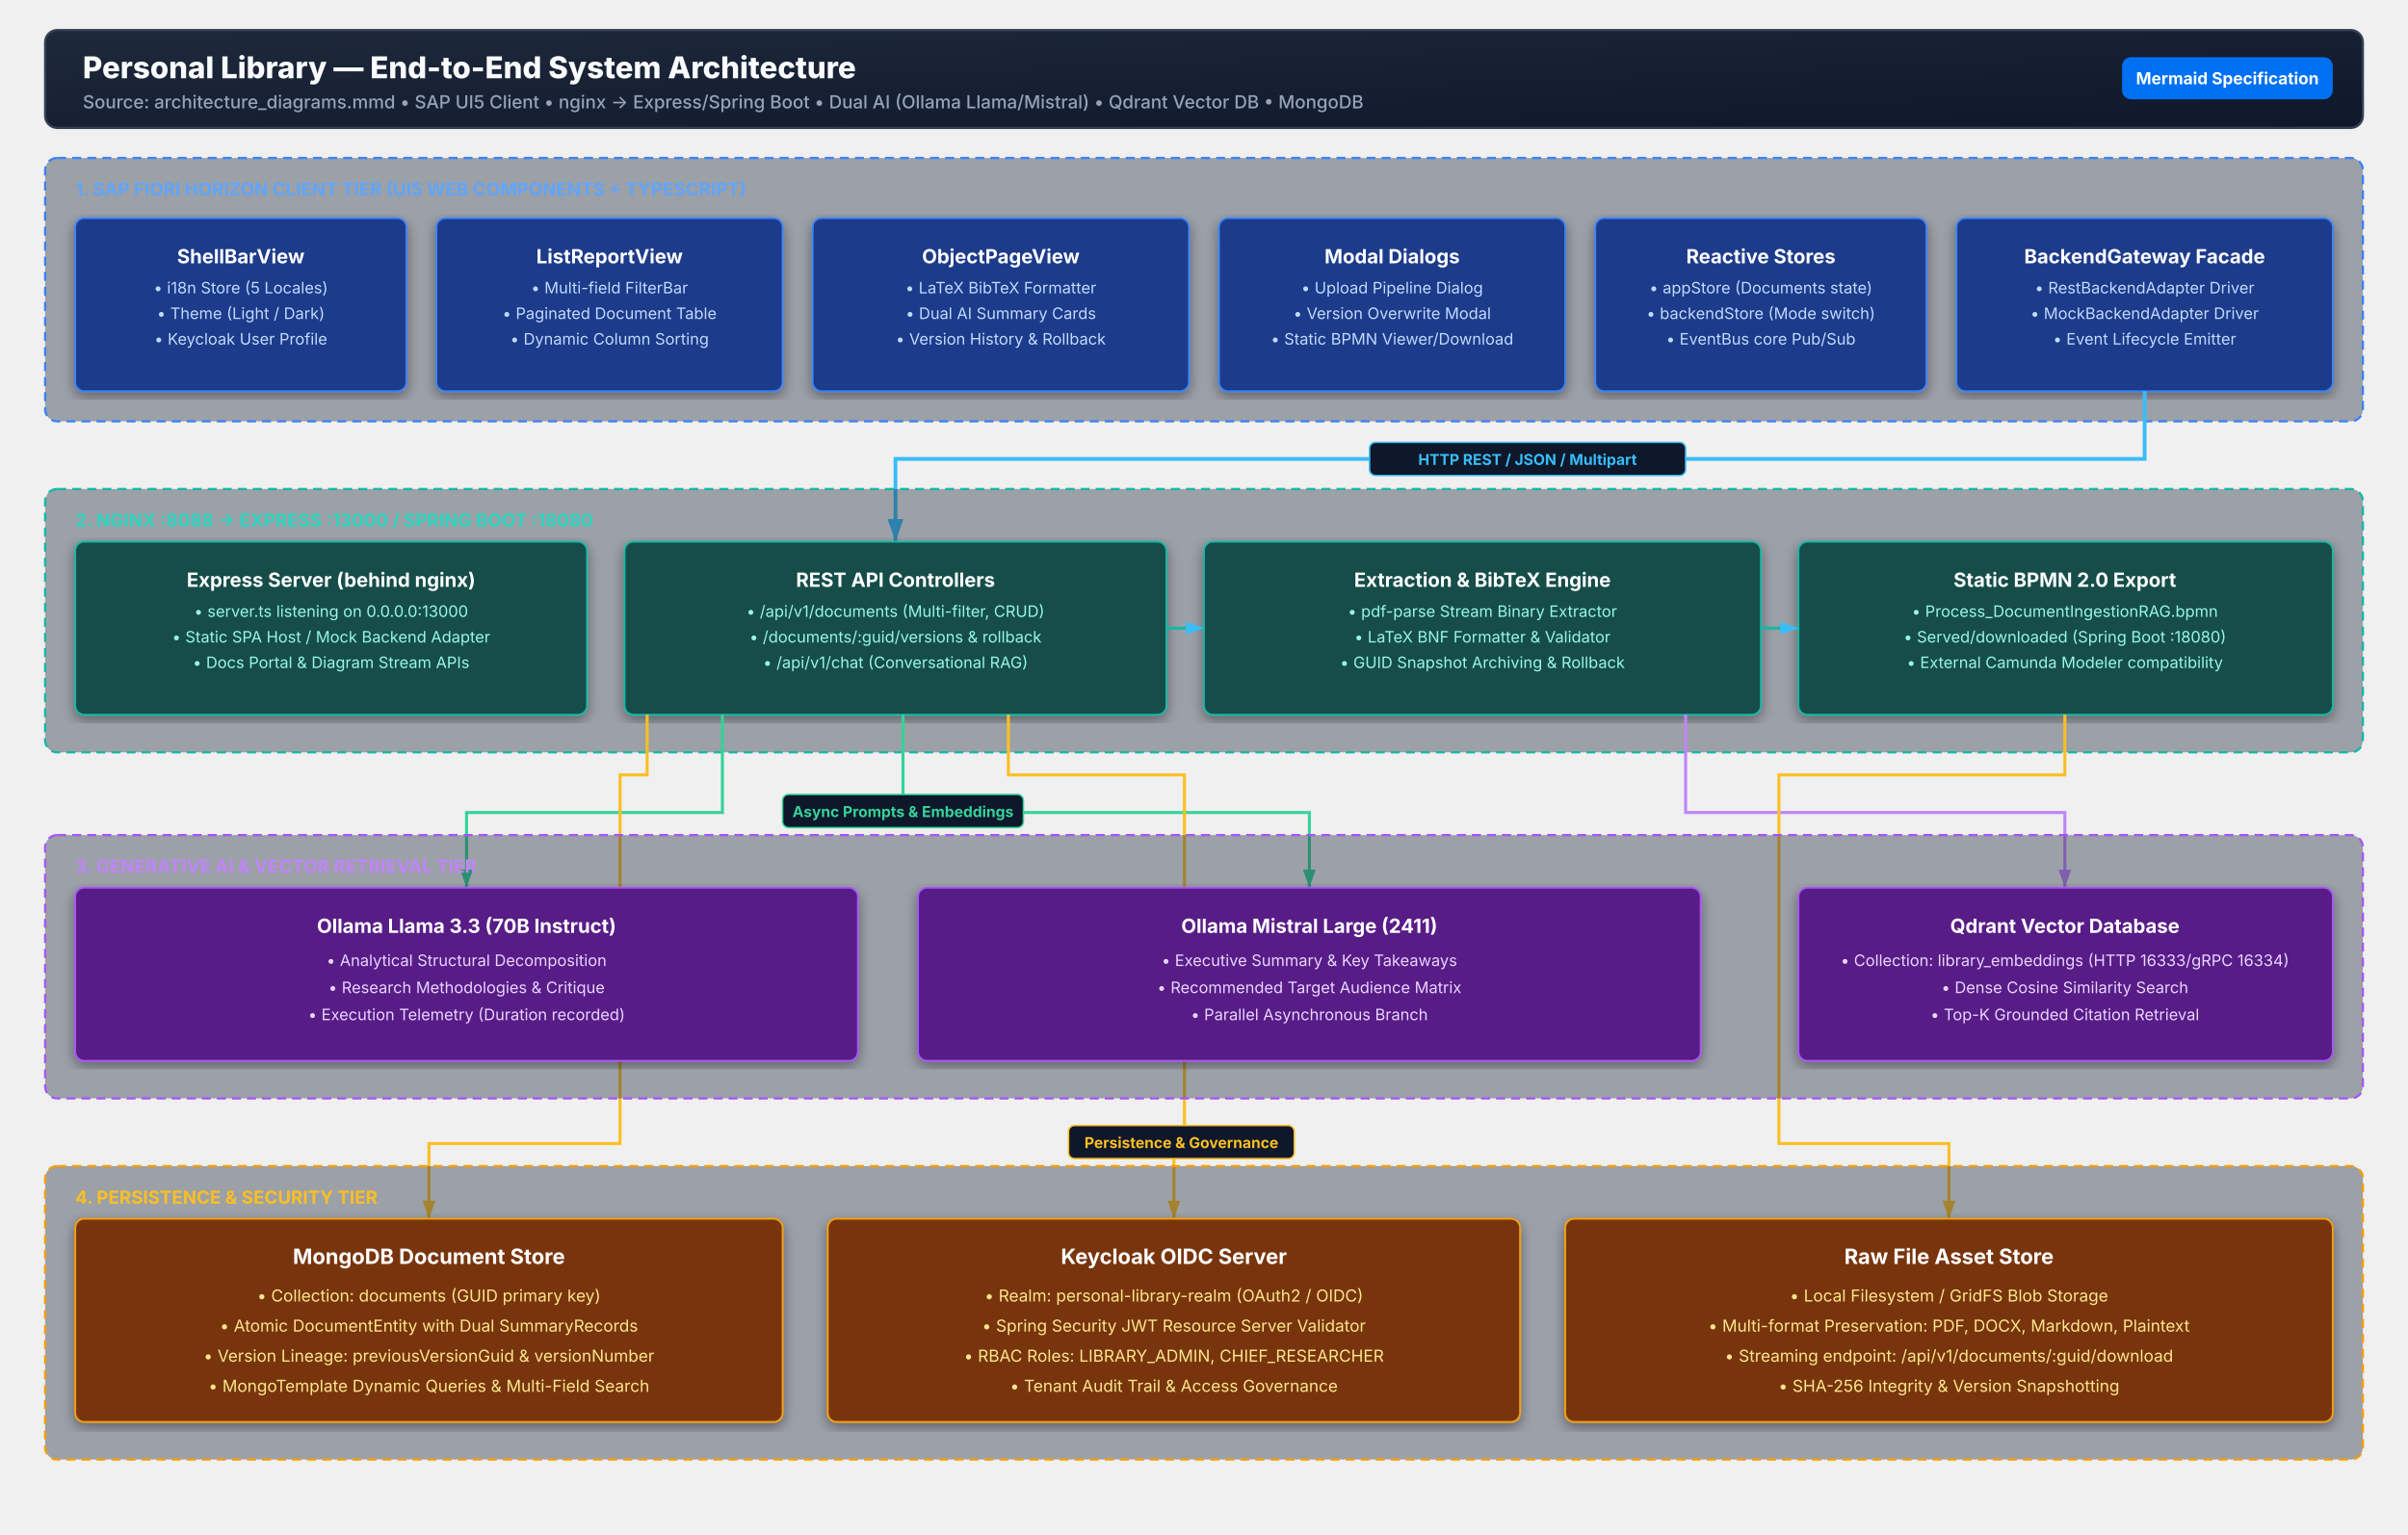
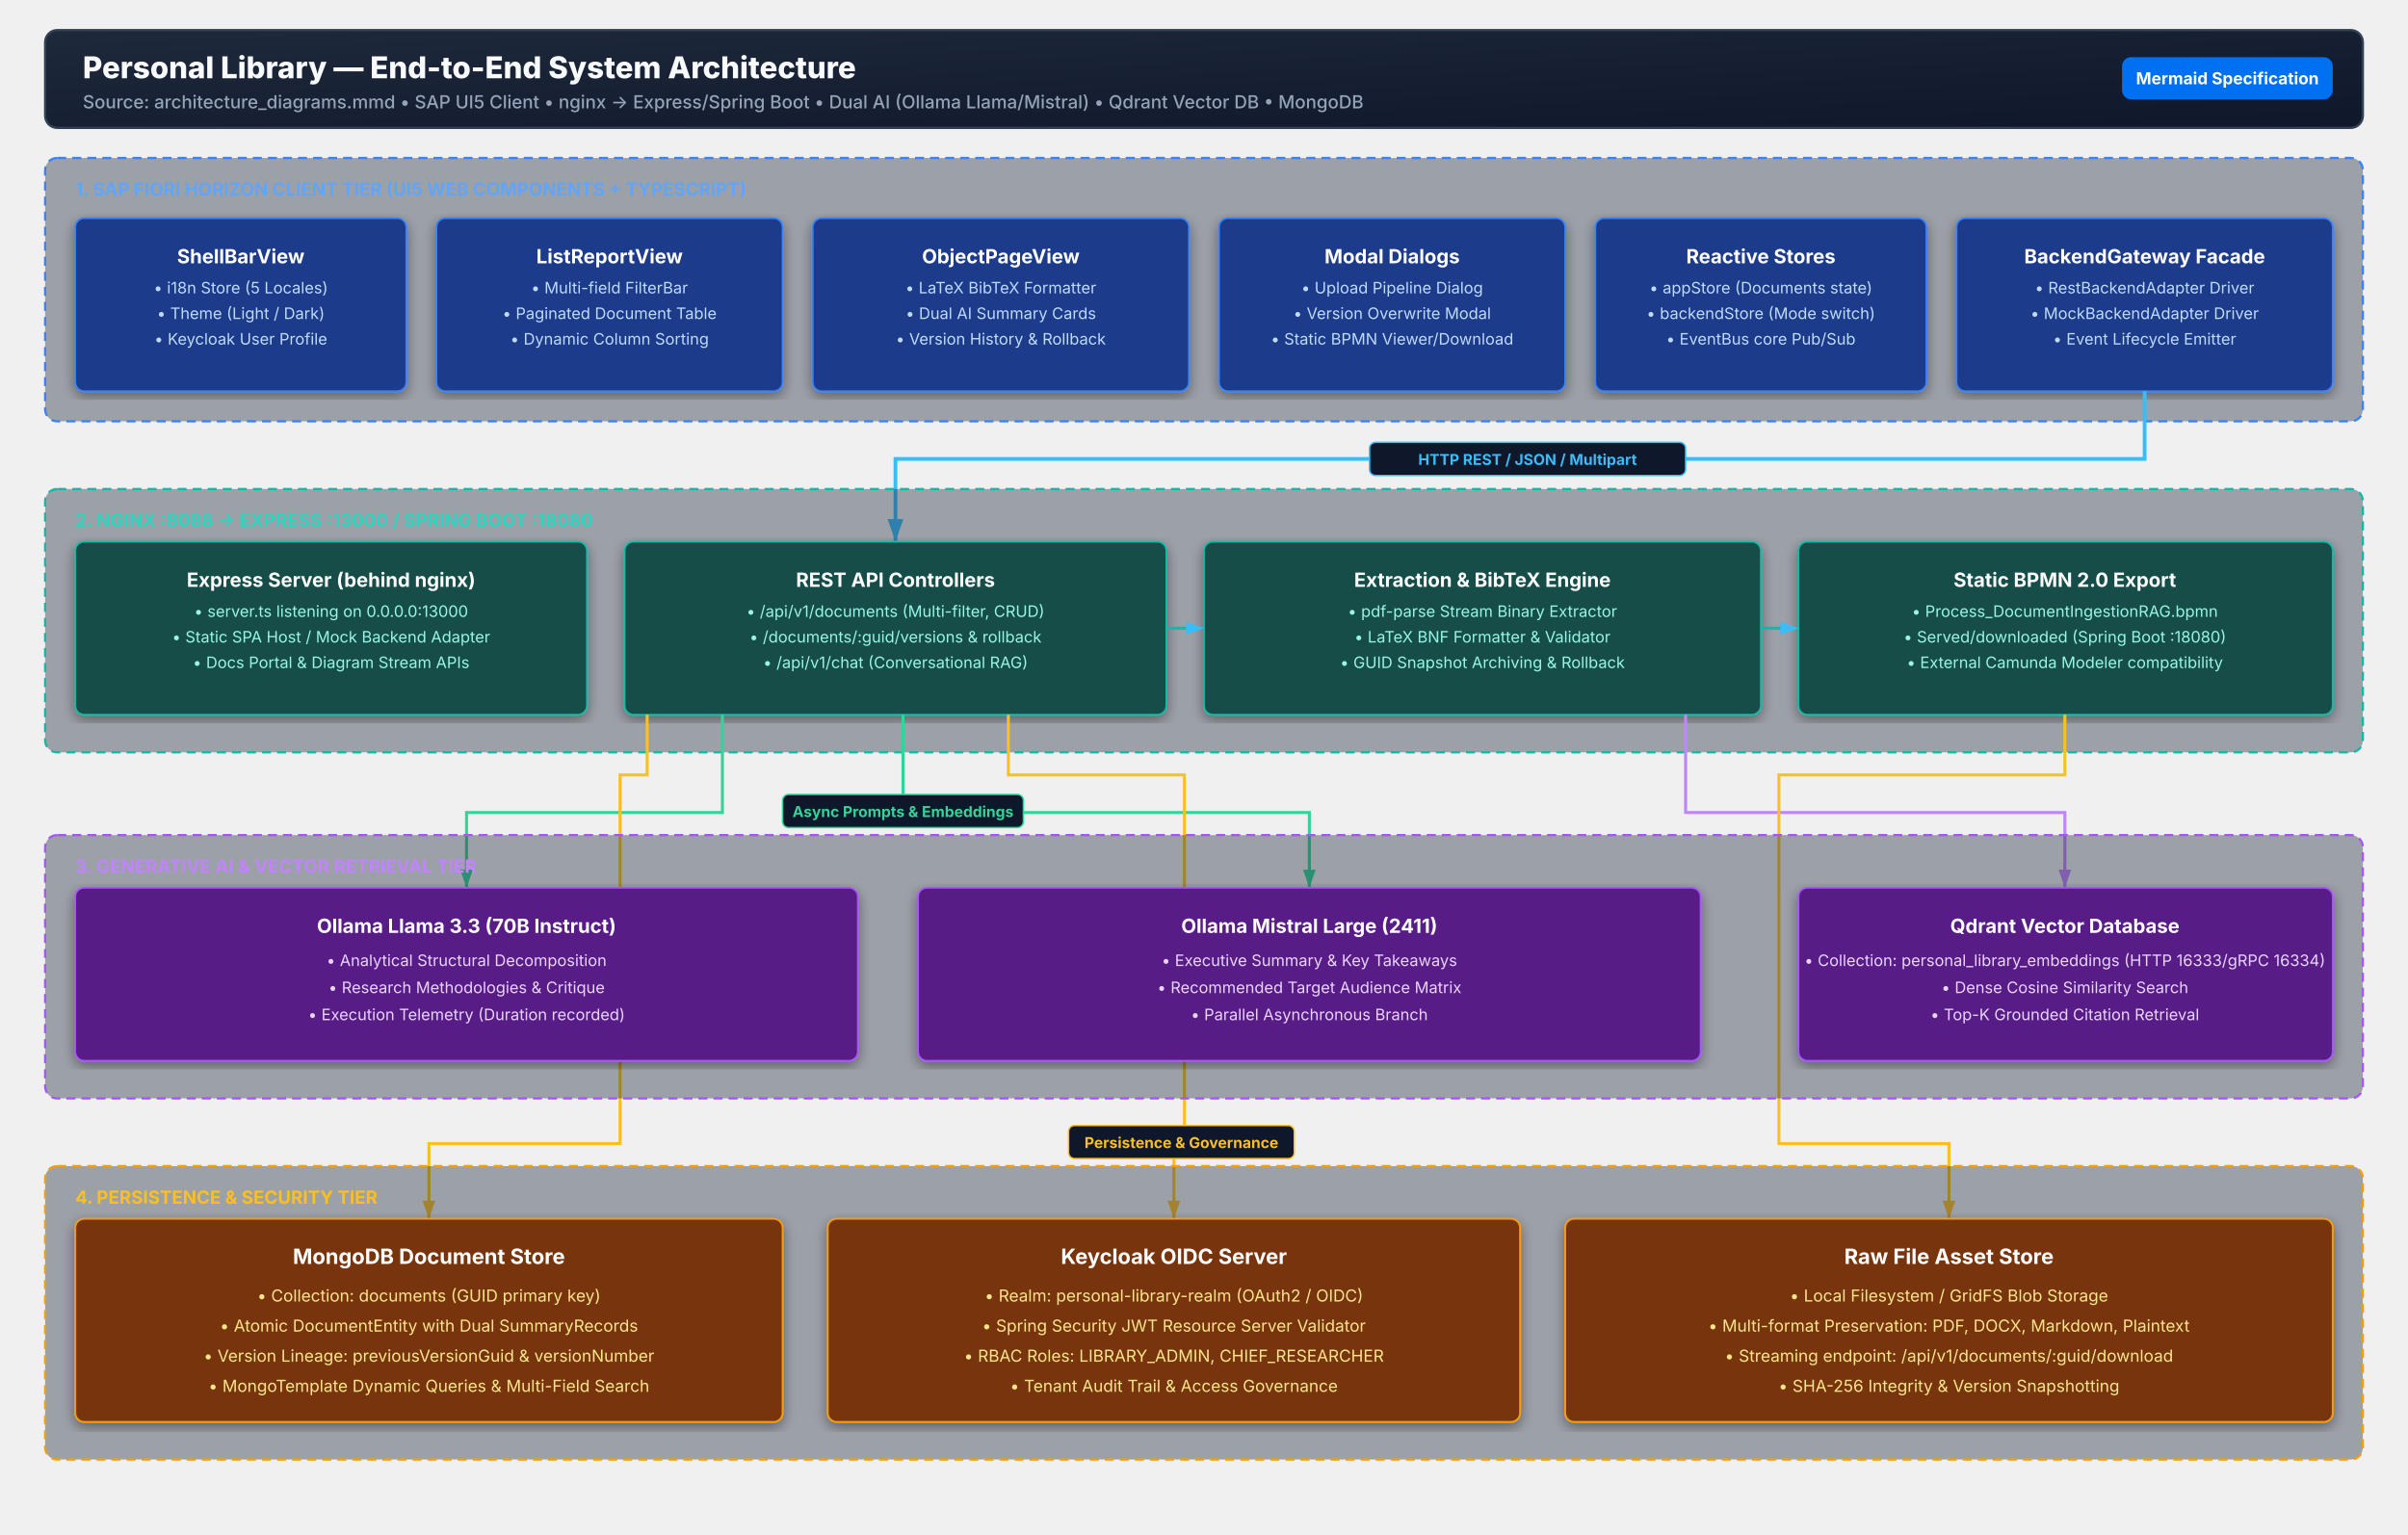
<svg xmlns="http://www.w3.org/2000/svg" viewBox="0 0 1600 1020" width="1600" height="1020" style="background:#0f172a; font-family:'Inter', -apple-system, BlinkMacSystemFont, 'Segoe UI', Roboto, sans-serif;">
  <defs>
    <linearGradient id="hdr-grad" x1="0%" y1="0%" x2="100%" y2="100%">
      <stop offset="0%" stop-color="#1e293b" />
      <stop offset="100%" stop-color="#0f172a" />
    </linearGradient>
    <marker id="mmd-arrow" viewBox="0 0 10 10" refX="10" refY="5" markerWidth="6" markerHeight="6" orient="auto">
      <path d="M 0 1.5 L 10 5 L 0 8.5 z" fill="#38bdf8" />
    </marker>
    <marker id="mmd-arrow-green" viewBox="0 0 10 10" refX="10" refY="5" markerWidth="6" markerHeight="6" orient="auto">
      <path d="M 0 1.5 L 10 5 L 0 8.5 z" fill="#34d399" />
    </marker>
    <marker id="mmd-arrow-purple" viewBox="0 0 10 10" refX="10" refY="5" markerWidth="6" markerHeight="6" orient="auto">
      <path d="M 0 1.5 L 10 5 L 0 8.5 z" fill="#c084fc" />
    </marker>
    <marker id="mmd-arrow-amber" viewBox="0 0 10 10" refX="10" refY="5" markerWidth="6" markerHeight="6" orient="auto">
      <path d="M 0 1.5 L 10 5 L 0 8.5 z" fill="#fbbf24" />
    </marker>
    <filter id="card-shadow" x="-5%" y="-5%" width="110%" height="110%">
      <feDropShadow dx="0" dy="3" stdDeviation="4" flood-color="#000000" flood-opacity="0.4" />
    </filter>
  </defs>
  <rect x="30" y="20" width="1540" height="65" rx="8" fill="url(#hdr-grad)" stroke="#334155" stroke-width="1.5" />
  <text x="55" y="52" font-size="20" font-weight="800" fill="#f8fafc">Personal Library — End-to-End System Architecture</text>
  <text x="55" y="72" font-size="12" font-weight="500" fill="#94a3b8">Source: architecture_diagrams.mmd • SAP UI5 Client • nginx -&gt; Express/Spring Boot • Dual AI (Ollama Llama/Mistral) • Qdrant Vector DB • MongoDB</text>
  <rect x="1410" y="38" width="140" height="28" rx="6" fill="#0070f2" />
  <text x="1480" y="56" font-size="11" font-weight="700" fill="#ffffff" text-anchor="middle">Mermaid Specification</text>
  <rect x="30" y="105" width="1540" height="175" rx="8" fill="#1e293b" fill-opacity="0.4" stroke="#3b82f6" stroke-width="1.5" stroke-dasharray="6 4" />
  <text x="50" y="130" font-size="12" font-weight="700" fill="#60a5fa">1. SAP FIORI HORIZON CLIENT TIER (UI5 WEB COMPONENTS + TYPESCRIPT)</text>
  <g filter="url(#card-shadow)">
    <rect x="50" y="145" width="220" height="115" rx="6" fill="#1e3a8a" stroke="#3b82f6" stroke-width="1.2" />
    <text x="160" y="175" font-size="13" font-weight="700" fill="#ffffff" text-anchor="middle">ShellBarView</text>
    <text x="160" y="195" font-size="10.5" fill="#bfdbfe" text-anchor="middle">• i18n Store (5 Locales)</text>
    <text x="160" y="212" font-size="10.5" fill="#bfdbfe" text-anchor="middle">• Theme (Light / Dark)</text>
    <text x="160" y="229" font-size="10.5" fill="#bfdbfe" text-anchor="middle">• Keycloak User Profile</text>
  </g>
  <g filter="url(#card-shadow)">
    <rect x="290" y="145" width="230" height="115" rx="6" fill="#1e3a8a" stroke="#3b82f6" stroke-width="1.2" />
    <text x="405" y="175" font-size="13" font-weight="700" fill="#ffffff" text-anchor="middle">ListReportView</text>
    <text x="405" y="195" font-size="10.5" fill="#bfdbfe" text-anchor="middle">• Multi-field FilterBar</text>
    <text x="405" y="212" font-size="10.5" fill="#bfdbfe" text-anchor="middle">• Paginated Document Table</text>
    <text x="405" y="229" font-size="10.5" fill="#bfdbfe" text-anchor="middle">• Dynamic Column Sorting</text>
  </g>
  <g filter="url(#card-shadow)">
    <rect x="540" y="145" width="250" height="115" rx="6" fill="#1e3a8a" stroke="#3b82f6" stroke-width="1.2" />
    <text x="665" y="175" font-size="13" font-weight="700" fill="#ffffff" text-anchor="middle">ObjectPageView</text>
    <text x="665" y="195" font-size="10.5" fill="#bfdbfe" text-anchor="middle">• LaTeX BibTeX Formatter</text>
    <text x="665" y="212" font-size="10.5" fill="#bfdbfe" text-anchor="middle">• Dual AI Summary Cards</text>
    <text x="665" y="229" font-size="10.5" fill="#bfdbfe" text-anchor="middle">• Version History &amp; Rollback</text>
  </g>
  <g filter="url(#card-shadow)">
    <rect x="810" y="145" width="230" height="115" rx="6" fill="#1e3a8a" stroke="#3b82f6" stroke-width="1.2" />
    <text x="925" y="175" font-size="13" font-weight="700" fill="#ffffff" text-anchor="middle">Modal Dialogs</text>
    <text x="925" y="195" font-size="10.5" fill="#bfdbfe" text-anchor="middle">• Upload Pipeline Dialog</text>
    <text x="925" y="212" font-size="10.5" fill="#bfdbfe" text-anchor="middle">• Version Overwrite Modal</text>
    <text x="925" y="229" font-size="10.5" fill="#bfdbfe" text-anchor="middle">• Static BPMN Viewer/Download</text>
  </g>
  <g filter="url(#card-shadow)">
    <rect x="1060" y="145" width="220" height="115" rx="6" fill="#1e3a8a" stroke="#3b82f6" stroke-width="1.2" />
    <text x="1170" y="175" font-size="13" font-weight="700" fill="#ffffff" text-anchor="middle">Reactive Stores</text>
    <text x="1170" y="195" font-size="10.5" fill="#bfdbfe" text-anchor="middle">• appStore (Documents state)</text>
    <text x="1170" y="212" font-size="10.5" fill="#bfdbfe" text-anchor="middle">• backendStore (Mode switch)</text>
    <text x="1170" y="229" font-size="10.5" fill="#bfdbfe" text-anchor="middle">• EventBus core Pub/Sub</text>
  </g>
  <g filter="url(#card-shadow)">
    <rect x="1300" y="145" width="250" height="115" rx="6" fill="#1e3a8a" stroke="#3b82f6" stroke-width="1.2" />
    <text x="1425" y="175" font-size="13" font-weight="700" fill="#ffffff" text-anchor="middle">BackendGateway Facade</text>
    <text x="1425" y="195" font-size="10.5" fill="#bfdbfe" text-anchor="middle">• RestBackendAdapter Driver</text>
    <text x="1425" y="212" font-size="10.5" fill="#bfdbfe" text-anchor="middle">• MockBackendAdapter Driver</text>
    <text x="1425" y="229" font-size="10.5" fill="#bfdbfe" text-anchor="middle">• Event Lifecycle Emitter</text>
  </g>
  <path d="M 1425 260 L 1425 305 L 595 305 L 595 360" fill="none" stroke="#38bdf8" stroke-width="2.5" marker-end="url(#mmd-arrow)" />
  <rect x="910" y="294" width="210" height="22" rx="4" fill="#0f172a" stroke="#38bdf8" stroke-width="1" />
  <text x="1015" y="309" font-size="10" font-weight="700" fill="#38bdf8" text-anchor="middle">HTTP REST / JSON / Multipart</text>
  <rect x="30" y="325" width="1540" height="175" rx="8" fill="#1e293b" fill-opacity="0.4" stroke="#14b8a6" stroke-width="1.5" stroke-dasharray="6 4" />
  <text x="50" y="350" font-size="12" font-weight="700" fill="#2dd4bf">2. NGINX :8088 -&gt; EXPRESS :13000 / SPRING BOOT :18080</text>
  <g filter="url(#card-shadow)">
    <rect x="50" y="360" width="340" height="115" rx="6" fill="#134e4a" stroke="#14b8a6" stroke-width="1.2" />
    <text x="220" y="390" font-size="13" font-weight="700" fill="#ffffff" text-anchor="middle">Express Server (behind nginx)</text>
    <text x="220" y="410" font-size="10.5" fill="#99f6e4" text-anchor="middle">• server.ts listening on 0.0.0.0:13000</text>
    <text x="220" y="427" font-size="10.5" fill="#99f6e4" text-anchor="middle">• Static SPA Host / Mock Backend Adapter</text>
    <text x="220" y="444" font-size="10.5" fill="#99f6e4" text-anchor="middle">• Docs Portal &amp; Diagram Stream APIs</text>
  </g>
  <g filter="url(#card-shadow)">
    <rect x="415" y="360" width="360" height="115" rx="6" fill="#134e4a" stroke="#14b8a6" stroke-width="1.2" />
    <text x="595" y="390" font-size="13" font-weight="700" fill="#ffffff" text-anchor="middle">REST API Controllers</text>
    <text x="595" y="410" font-size="10.5" fill="#99f6e4" text-anchor="middle">• /api/v1/documents (Multi-filter, CRUD)</text>
    <text x="595" y="427" font-size="10.5" fill="#99f6e4" text-anchor="middle">• /documents/:guid/versions &amp; rollback</text>
    <text x="595" y="444" font-size="10.5" fill="#99f6e4" text-anchor="middle">• /api/v1/chat (Conversational RAG)</text>
  </g>
  <g filter="url(#card-shadow)">
    <rect x="800" y="360" width="370" height="115" rx="6" fill="#134e4a" stroke="#14b8a6" stroke-width="1.2" />
    <text x="985" y="390" font-size="13" font-weight="700" fill="#ffffff" text-anchor="middle">Extraction &amp; BibTeX Engine</text>
    <text x="985" y="410" font-size="10.5" fill="#99f6e4" text-anchor="middle">• pdf-parse Stream Binary Extractor</text>
    <text x="985" y="427" font-size="10.5" fill="#99f6e4" text-anchor="middle">• LaTeX BNF Formatter &amp; Validator</text>
    <text x="985" y="444" font-size="10.5" fill="#99f6e4" text-anchor="middle">• GUID Snapshot Archiving &amp; Rollback</text>
  </g>
  <g filter="url(#card-shadow)">
    <rect x="1195" y="360" width="355" height="115" rx="6" fill="#134e4a" stroke="#14b8a6" stroke-width="1.2" />
    <text x="1372" y="390" font-size="13" font-weight="700" fill="#ffffff" text-anchor="middle">Static BPMN 2.0 Export</text>
    <text x="1372" y="410" font-size="10.5" fill="#99f6e4" text-anchor="middle">• Process_DocumentIngestionRAG.bpmn</text>
    <text x="1372" y="427" font-size="10.5" fill="#99f6e4" text-anchor="middle">• Served/downloaded (Spring Boot :18080)</text>
    <text x="1372" y="444" font-size="10.5" fill="#99f6e4" text-anchor="middle">• External Camunda Modeler compatibility</text>
  </g>
  <path d="M 775 417.5 L 800 417.5" fill="none" stroke="#14b8a6" stroke-width="2" marker-end="url(#mmd-arrow)" />
  <path d="M 1170 417.5 L 1195 417.5" fill="none" stroke="#14b8a6" stroke-width="2" marker-end="url(#mmd-arrow)" />
  <path d="M 480 475 L 480 540 L 310 540 L 310 590" fill="none" stroke="#34d399" stroke-width="2" marker-end="url(#mmd-arrow-green)" />
  <path d="M 600 475 L 600 540 L 870 540 L 870 590" fill="none" stroke="#34d399" stroke-width="2" marker-end="url(#mmd-arrow-green)" />
  <path d="M 1120 475 L 1120 540 L 1372 540 L 1372 590" fill="none" stroke="#c084fc" stroke-width="2" marker-end="url(#mmd-arrow-purple)" />
  <rect x="520" y="528" width="160" height="22" rx="4" fill="#0f172a" stroke="#34d399" stroke-width="1" />
  <text x="600" y="543" font-size="10" font-weight="700" fill="#34d399" text-anchor="middle">Async Prompts &amp; Embeddings</text>
  <path d="M 430 475 L 430 515 L 412 515 L 412 760 L 285 760 L 285 810" fill="none" stroke="#fbbf24" stroke-width="2" marker-end="url(#mmd-arrow-amber)" />
  <path d="M 670 475 L 670 515 L 787 515 L 787 760 L 780 760 L 780 810" fill="none" stroke="#fbbf24" stroke-width="2" marker-end="url(#mmd-arrow-amber)" />
  <path d="M 1372 475 L 1372 515 L 1182 515 L 1182 760 L 1295 760 L 1295 810" fill="none" stroke="#fbbf24" stroke-width="2" marker-end="url(#mmd-arrow-amber)" />
  <rect x="710" y="748" width="150" height="22" rx="4" fill="#0f172a" stroke="#fbbf24" stroke-width="1" />
  <text x="785" y="763" font-size="10" font-weight="700" fill="#fbbf24" text-anchor="middle">Persistence &amp; Governance</text>
  <rect x="30" y="555" width="1540" height="175" rx="8" fill="#1e293b" fill-opacity="0.4" stroke="#a855f7" stroke-width="1.5" stroke-dasharray="6 4" />
  <text x="50" y="580" font-size="12" font-weight="700" fill="#c084fc">3. GENERATIVE AI &amp; VECTOR RETRIEVAL TIER</text>
  <g filter="url(#card-shadow)">
    <rect x="50" y="590" width="520" height="115" rx="6" fill="#581c87" stroke="#a855f7" stroke-width="1.2" />
    <text x="310" y="620" font-size="13" font-weight="700" fill="#ffffff" text-anchor="middle">Ollama Llama 3.3 (70B Instruct)</text>
    <text x="310" y="642" font-size="10.5" fill="#e9d5ff" text-anchor="middle">• Analytical Structural Decomposition</text>
    <text x="310" y="660" font-size="10.5" fill="#e9d5ff" text-anchor="middle">• Research Methodologies &amp; Critique</text>
    <text x="310" y="678" font-size="10.5" fill="#e9d5ff" text-anchor="middle">• Execution Telemetry (Duration recorded)</text>
  </g>
  <g filter="url(#card-shadow)">
    <rect x="610" y="590" width="520" height="115" rx="6" fill="#581c87" stroke="#a855f7" stroke-width="1.2" />
    <text x="870" y="620" font-size="13" font-weight="700" fill="#ffffff" text-anchor="middle">Ollama Mistral Large (2411)</text>
    <text x="870" y="642" font-size="10.5" fill="#e9d5ff" text-anchor="middle">• Executive Summary &amp; Key Takeaways</text>
    <text x="870" y="660" font-size="10.5" fill="#e9d5ff" text-anchor="middle">• Recommended Target Audience Matrix</text>
    <text x="870" y="678" font-size="10.5" fill="#e9d5ff" text-anchor="middle">• Parallel Asynchronous Branch</text>
  </g>
  <g filter="url(#card-shadow)">
    <rect x="1195" y="590" width="355" height="115" rx="6" fill="#581c87" stroke="#a855f7" stroke-width="1.2" />
    <text x="1372" y="620" font-size="13" font-weight="700" fill="#ffffff" text-anchor="middle">Qdrant Vector Database</text>
-     <text x="1372" y="642" font-size="10.5" fill="#e9d5ff" text-anchor="middle">• Collection: library_embeddings (HTTP 16333/gRPC 16334)</text>
+     <text x="1372" y="642" font-size="10.5" fill="#e9d5ff" text-anchor="middle">• Collection: personal_library_embeddings (HTTP 16333/gRPC 16334)</text>
    <text x="1372" y="660" font-size="10.5" fill="#e9d5ff" text-anchor="middle">• Dense Cosine Similarity Search</text>
    <text x="1372" y="678" font-size="10.5" fill="#e9d5ff" text-anchor="middle">• Top-K Grounded Citation Retrieval</text>
  </g>
  <rect x="30" y="775" width="1540" height="195" rx="8" fill="#1e293b" fill-opacity="0.4" stroke="#f59e0b" stroke-width="1.5" stroke-dasharray="6 4" />
  <text x="50" y="800" font-size="12" font-weight="700" fill="#fbbf24">4. PERSISTENCE &amp; SECURITY TIER</text>
  <g filter="url(#card-shadow)">
    <rect x="50" y="810" width="470" height="135" rx="6" fill="#78350f" stroke="#f59e0b" stroke-width="1.2" />
    <text x="285" y="840" font-size="14" font-weight="700" fill="#ffffff" text-anchor="middle">MongoDB Document Store</text>
    <text x="285" y="865" font-size="11" fill="#fde68a" text-anchor="middle">• Collection: documents (GUID primary key)</text>
    <text x="285" y="885" font-size="11" fill="#fde68a" text-anchor="middle">• Atomic DocumentEntity with Dual SummaryRecords</text>
    <text x="285" y="905" font-size="11" fill="#fde68a" text-anchor="middle">• Version Lineage: previousVersionGuid &amp; versionNumber</text>
    <text x="285" y="925" font-size="11" fill="#fde68a" text-anchor="middle">• MongoTemplate Dynamic Queries &amp; Multi-Field Search</text>
  </g>
  <g filter="url(#card-shadow)">
    <rect x="550" y="810" width="460" height="135" rx="6" fill="#78350f" stroke="#f59e0b" stroke-width="1.2" />
    <text x="780" y="840" font-size="14" font-weight="700" fill="#ffffff" text-anchor="middle">Keycloak OIDC Server</text>
    <text x="780" y="865" font-size="11" fill="#fde68a" text-anchor="middle">• Realm: personal-library-realm (OAuth2 / OIDC)</text>
    <text x="780" y="885" font-size="11" fill="#fde68a" text-anchor="middle">• Spring Security JWT Resource Server Validator</text>
    <text x="780" y="905" font-size="11" fill="#fde68a" text-anchor="middle">• RBAC Roles: LIBRARY_ADMIN, CHIEF_RESEARCHER</text>
    <text x="780" y="925" font-size="11" fill="#fde68a" text-anchor="middle">• Tenant Audit Trail &amp; Access Governance</text>
  </g>
  <g filter="url(#card-shadow)">
    <rect x="1040" y="810" width="510" height="135" rx="6" fill="#78350f" stroke="#f59e0b" stroke-width="1.2" />
    <text x="1295" y="840" font-size="14" font-weight="700" fill="#ffffff" text-anchor="middle">Raw File Asset Store</text>
    <text x="1295" y="865" font-size="11" fill="#fde68a" text-anchor="middle">• Local Filesystem / GridFS Blob Storage</text>
    <text x="1295" y="885" font-size="11" fill="#fde68a" text-anchor="middle">• Multi-format Preservation: PDF, DOCX, Markdown, Plaintext</text>
    <text x="1295" y="905" font-size="11" fill="#fde68a" text-anchor="middle">• Streaming endpoint: /api/v1/documents/:guid/download</text>
    <text x="1295" y="925" font-size="11" fill="#fde68a" text-anchor="middle">• SHA-256 Integrity &amp; Version Snapshotting</text>
  </g>
</svg>
